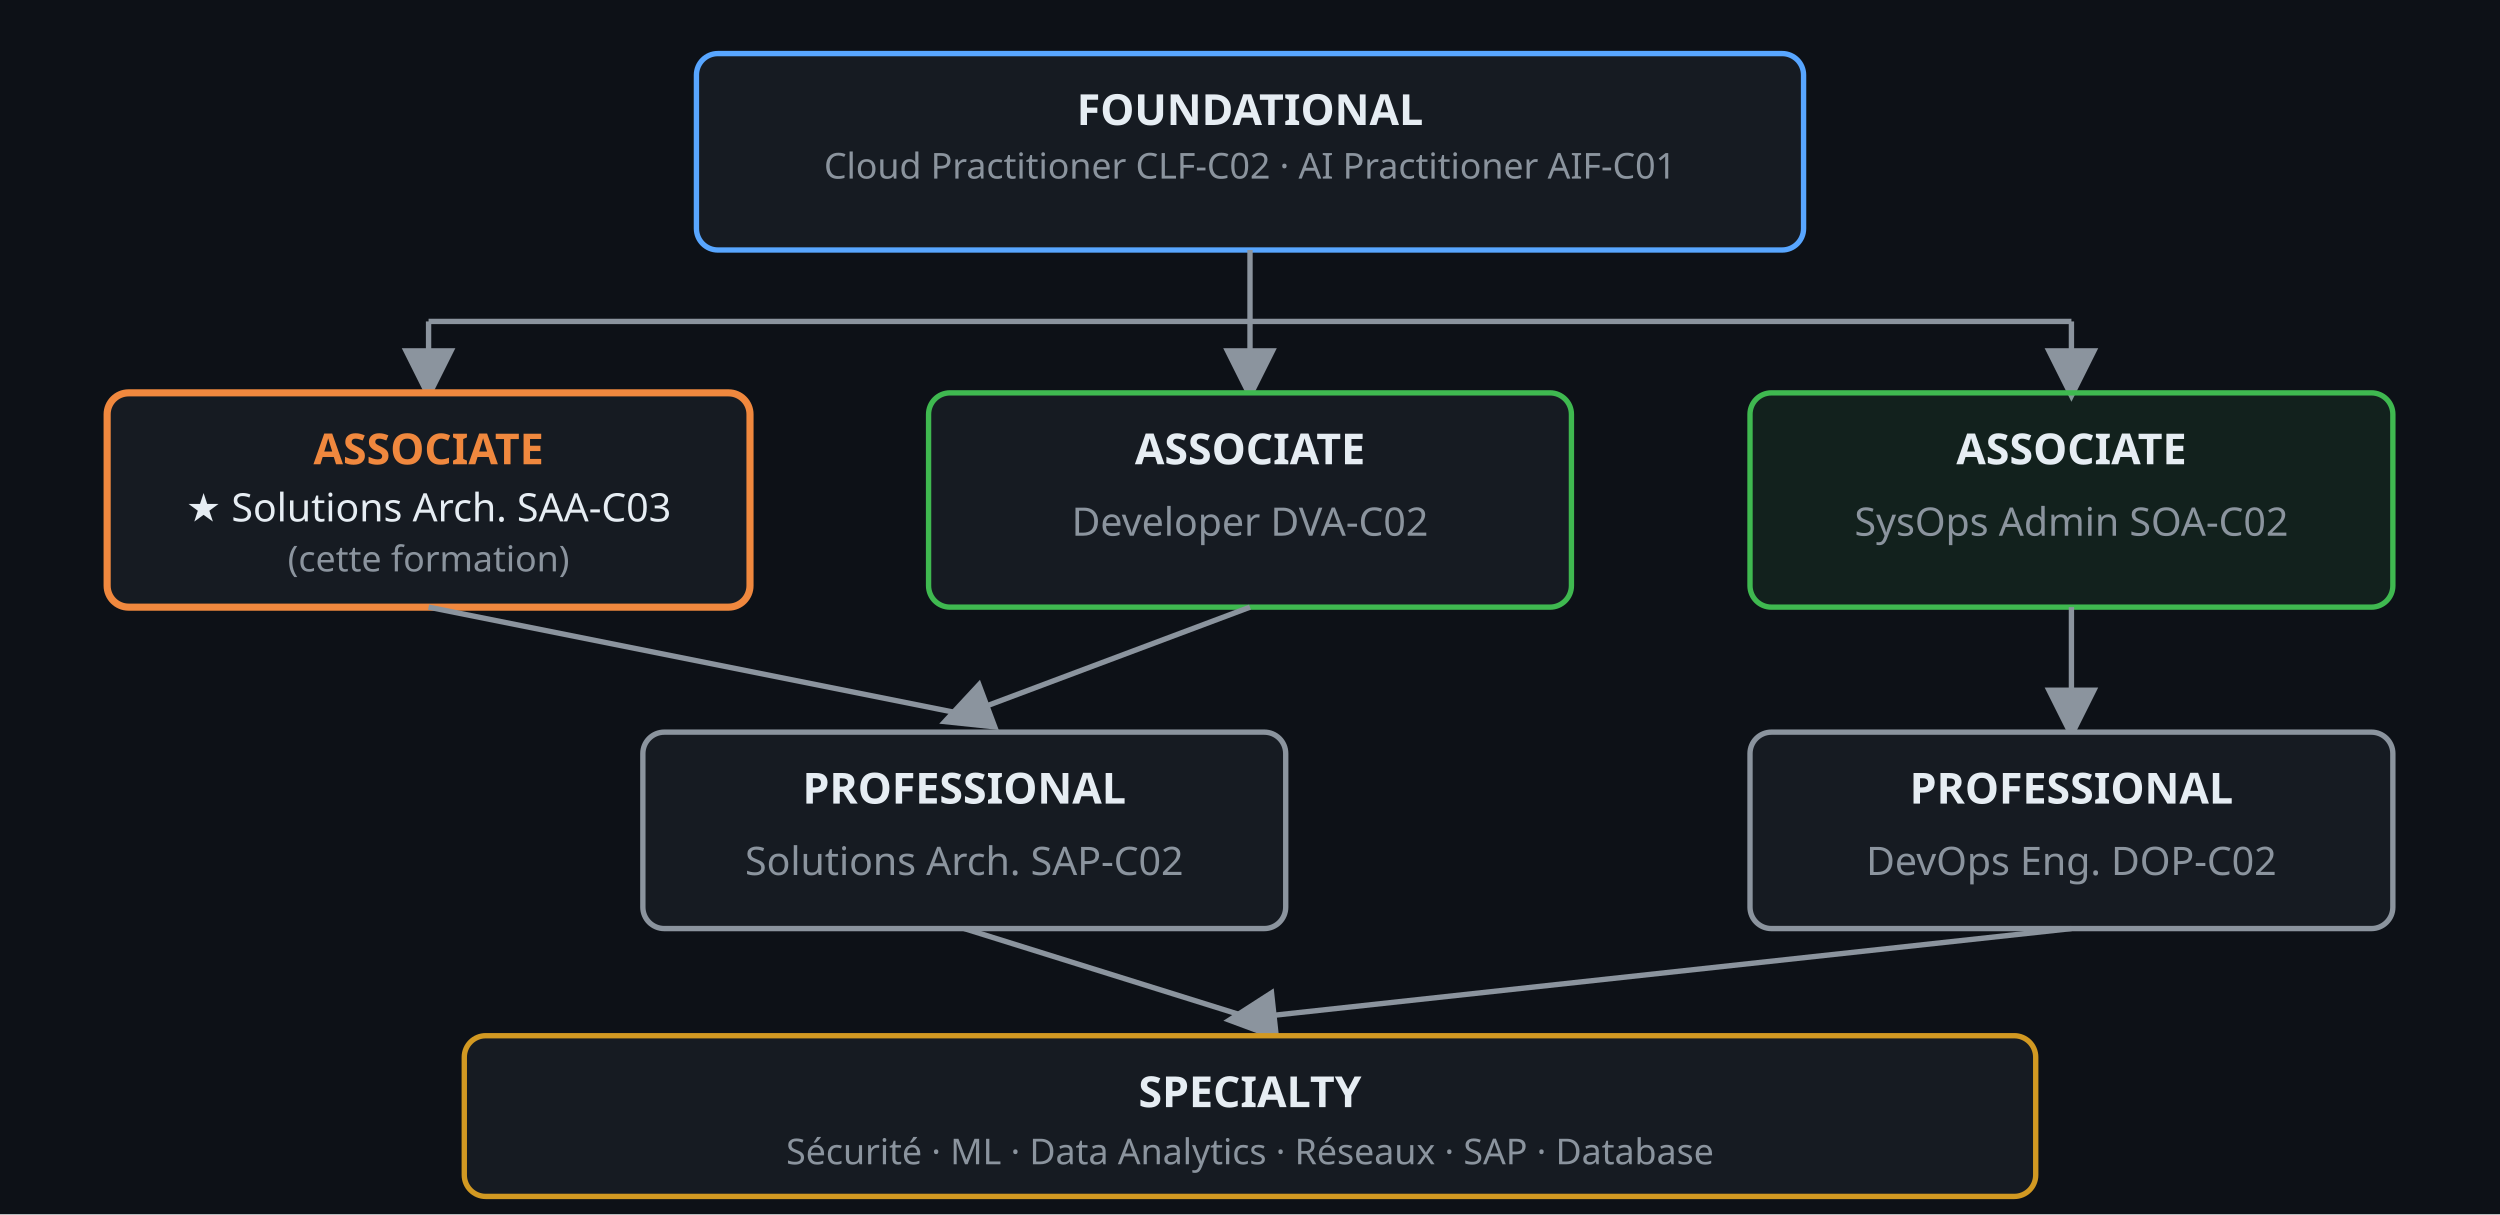
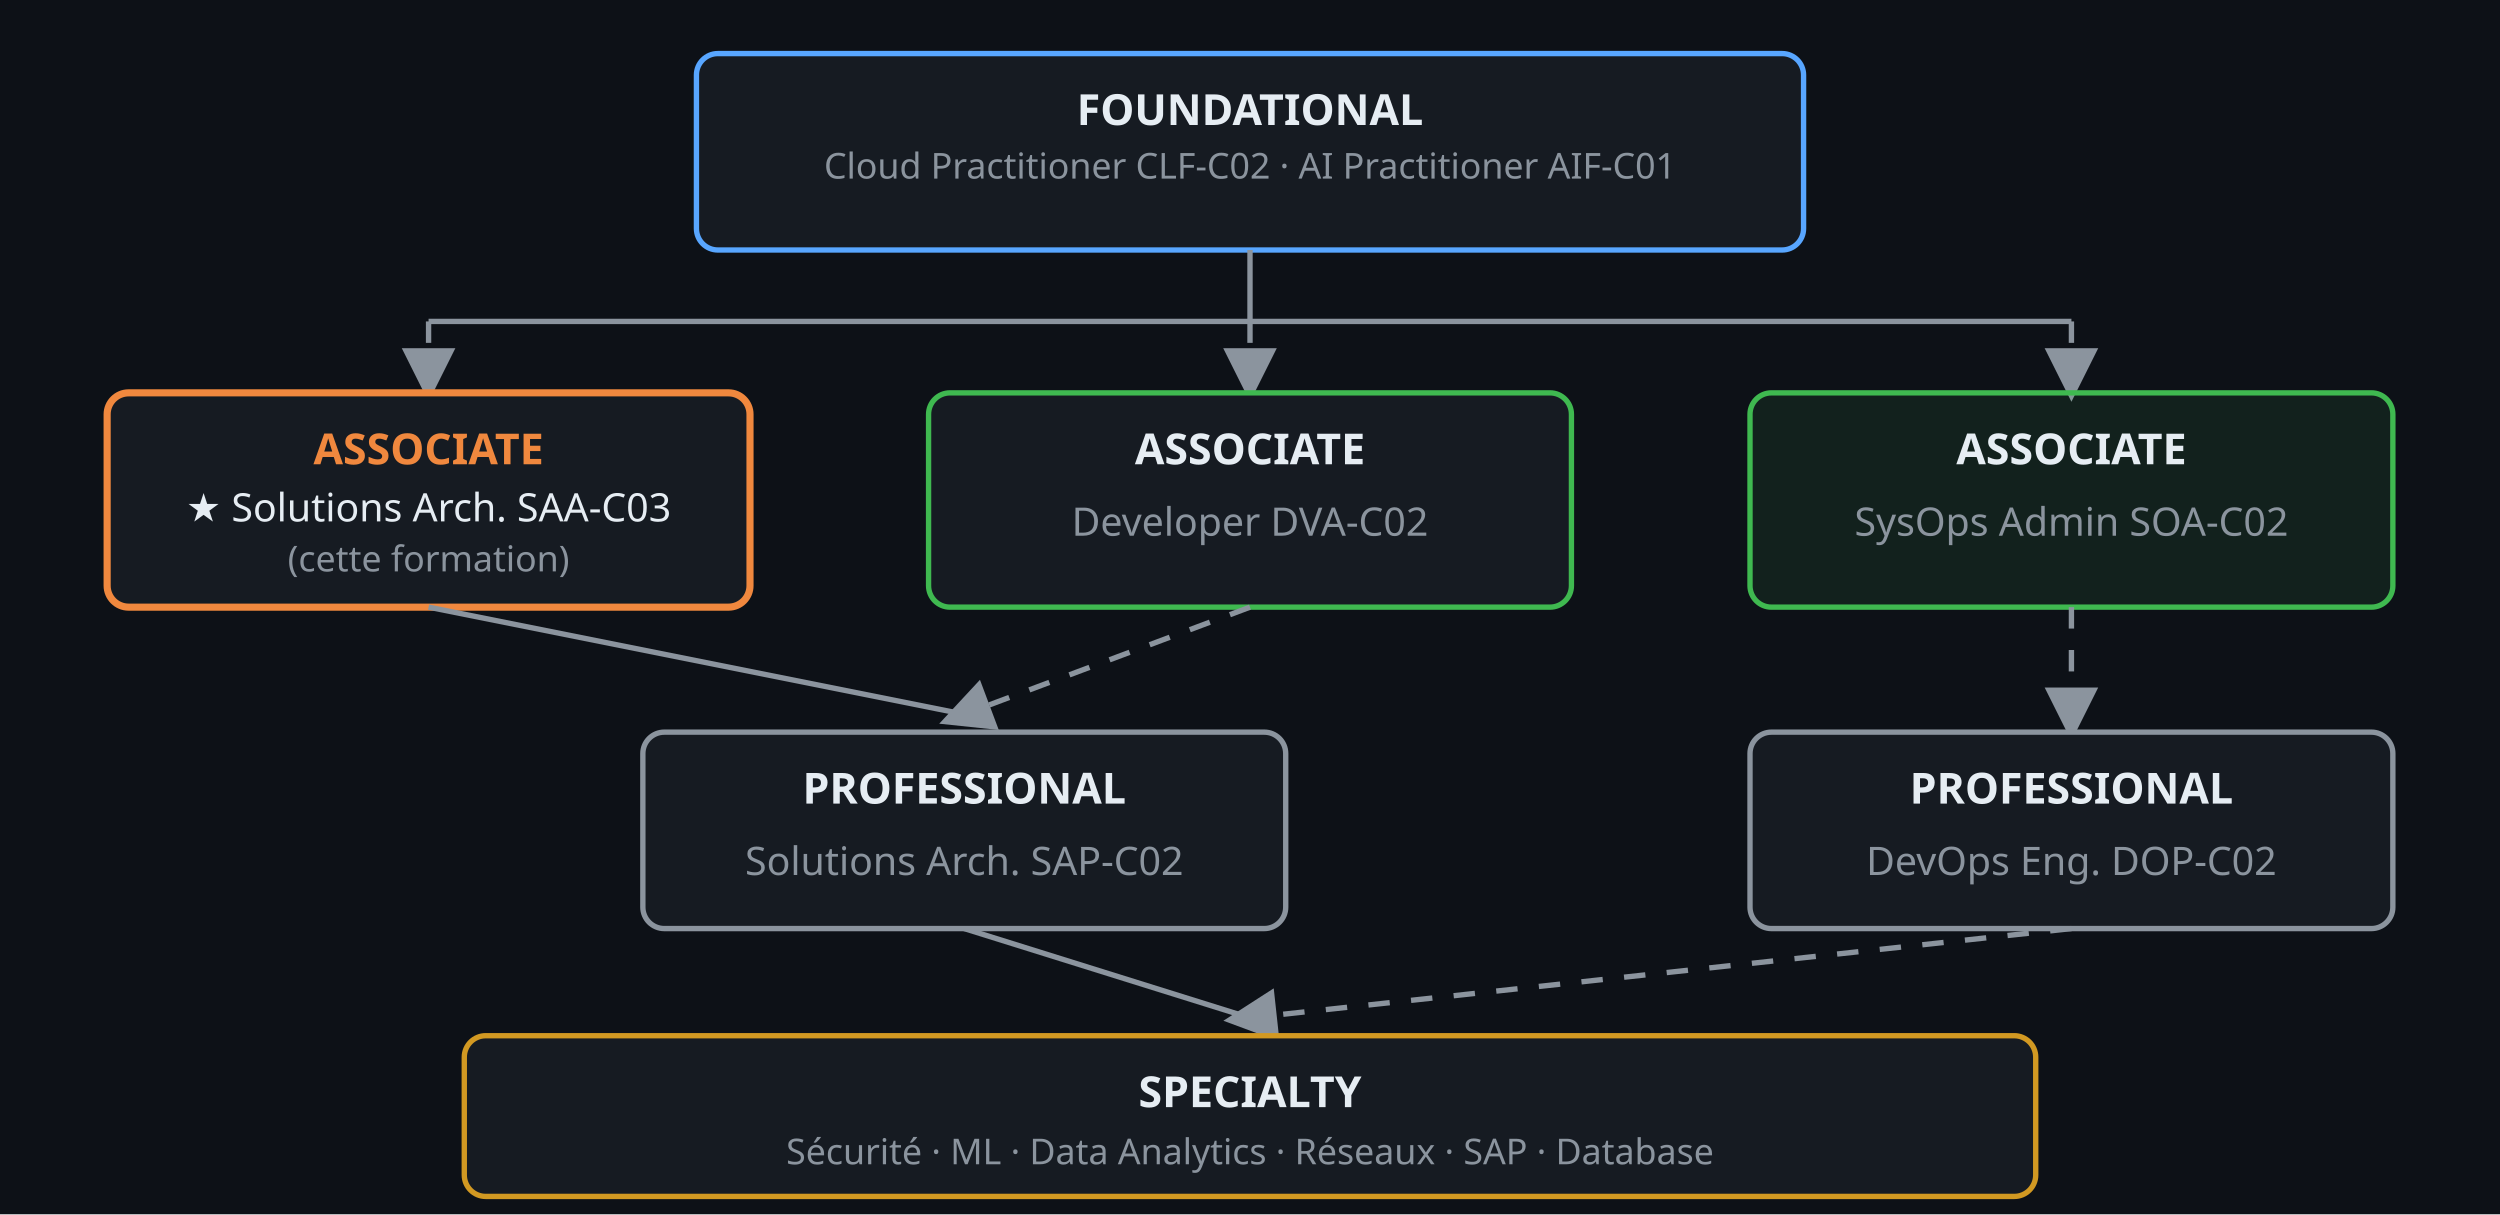
<svg xmlns="http://www.w3.org/2000/svg" viewBox="0 0 700 340" font-family="system-ui, sans-serif">
  <rect width="700" height="340" fill="#0d1117" />
  <rect x="195" y="15" width="310" height="55" rx="6" fill="#161b22" stroke="#58a6ff" stroke-width="1.5" />
  <text x="350" y="35" text-anchor="middle" fill="#e6edf3" font-size="12" font-weight="bold">FOUNDATIONAL</text>
  <text x="350" y="50" text-anchor="middle" fill="#8b949e" font-size="10">Cloud Practitioner CLF-C02 · AI Practitioner AIF-C01</text>
  <line x1="350" y1="70" x2="350" y2="90" stroke="#8b949e" stroke-width="1.5" />
  <line x1="120" y1="90" x2="580" y2="90" stroke="#8b949e" stroke-width="1.5" />
-   <line x1="120" y1="90" x2="120" y2="105" stroke="#8b949e" stroke-width="1.5" marker-end="url(#a10)" />
-   <line x1="350" y1="90" x2="350" y2="105" stroke="#8b949e" stroke-width="1.5" marker-end="url(#a10)" />
-   <line x1="580" y1="90" x2="580" y2="105" stroke="#8b949e" stroke-width="1.5" marker-end="url(#a10)" />
+   <line class="flow" x1="120" y1="90" x2="120" y2="105" stroke="#8b949e" stroke-width="1.5" marker-end="url(#a10)" />
+   <line class="flow" x1="350" y1="90" x2="350" y2="105" stroke="#8b949e" stroke-width="1.5" marker-end="url(#a10)" />
+   <line class="flow" x1="580" y1="90" x2="580" y2="105" stroke="#8b949e" stroke-width="1.5" marker-end="url(#a10)" />
  <defs>
    <marker id="a10" markerWidth="10" markerHeight="10" refX="5" refY="5" orient="auto">
      <path d="M0,0 L10,5 L0,10 Z" fill="#8b949e" />
    </marker>
+     <style>.flow{stroke-dasharray:6 6;animation:move 1.5s linear infinite}@keyframes move{to{stroke-dashoffset:-24}}@media(prefers-reduced-motion:reduce){.flow{animation:none}}</style>
  </defs>
  <rect x="30" y="110" width="180" height="60" rx="6" fill="#161b22" stroke="#f0883e" stroke-width="2" />
  <text x="120" y="130" text-anchor="middle" fill="#f0883e" font-size="12" font-weight="bold">ASSOCIATE</text>
  <text x="120" y="146" text-anchor="middle" fill="#e6edf3" font-size="11">★ Solutions Arch. SAA-C03</text>
  <text x="120" y="160" text-anchor="middle" fill="#8b949e" font-size="10">(cette formation)</text>
  <rect x="260" y="110" width="180" height="60" rx="6" fill="#161b22" stroke="#3fb950" stroke-width="1.5" />
  <text x="350" y="130" text-anchor="middle" fill="#e6edf3" font-size="12" font-weight="bold">ASSOCIATE</text>
  <text x="350" y="150" text-anchor="middle" fill="#8b949e" font-size="11">Developer DVA-C02</text>
  <rect x="490" y="110" width="180" height="60" rx="6" fill="#3fb950" stroke="#3fb950" stroke-width="1.5" fill-opacity="0.1" />
  <text x="580" y="130" text-anchor="middle" fill="#e6edf3" font-size="12" font-weight="bold">ASSOCIATE</text>
  <text x="580" y="150" text-anchor="middle" fill="#8b949e" font-size="11">SysOps Admin SOA-C02</text>
  <line x1="120" y1="170" x2="270" y2="200" stroke="#8b949e" stroke-width="1.5" />
-   <line x1="350" y1="170" x2="270" y2="200" stroke="#8b949e" stroke-width="1.5" marker-end="url(#a10)" />
-   <line x1="580" y1="170" x2="580" y2="200" stroke="#8b949e" stroke-width="1.5" marker-end="url(#a10)" />
+   <line class="flow" x1="350" y1="170" x2="270" y2="200" stroke="#8b949e" stroke-width="1.5" marker-end="url(#a10)" />
+   <line class="flow" x1="580" y1="170" x2="580" y2="200" stroke="#8b949e" stroke-width="1.5" marker-end="url(#a10)" />
  <rect x="180" y="205" width="180" height="55" rx="6" fill="#161b22" stroke="#8b949e" stroke-width="1.5" />
  <text x="270" y="225" text-anchor="middle" fill="#e6edf3" font-size="12" font-weight="bold">PROFESSIONAL</text>
  <text x="270" y="245" text-anchor="middle" fill="#8b949e" font-size="11">Solutions Arch. SAP-C02</text>
  <rect x="490" y="205" width="180" height="55" rx="6" fill="#161b22" stroke="#8b949e" stroke-width="1.5" />
  <text x="580" y="225" text-anchor="middle" fill="#e6edf3" font-size="12" font-weight="bold">PROFESSIONAL</text>
  <text x="580" y="245" text-anchor="middle" fill="#8b949e" font-size="11">DevOps Eng. DOP-C02</text>
  <line x1="270" y1="260" x2="350" y2="285" stroke="#8b949e" stroke-width="1.5" />
-   <line x1="580" y1="260" x2="350" y2="285" stroke="#8b949e" stroke-width="1.5" marker-end="url(#a10)" />
+   <line class="flow" x1="580" y1="260" x2="350" y2="285" stroke="#8b949e" stroke-width="1.5" marker-end="url(#a10)" />
  <rect x="130" y="290" width="440" height="45" rx="6" fill="#161b22" stroke="#d29922" stroke-width="1.5" />
  <text x="350" y="310" text-anchor="middle" fill="#e6edf3" font-size="12" font-weight="bold">SPECIALTY</text>
  <text x="350" y="326" text-anchor="middle" fill="#8b949e" font-size="10">Sécurité · ML · Data Analytics · Réseaux · SAP · Database</text>
</svg>
